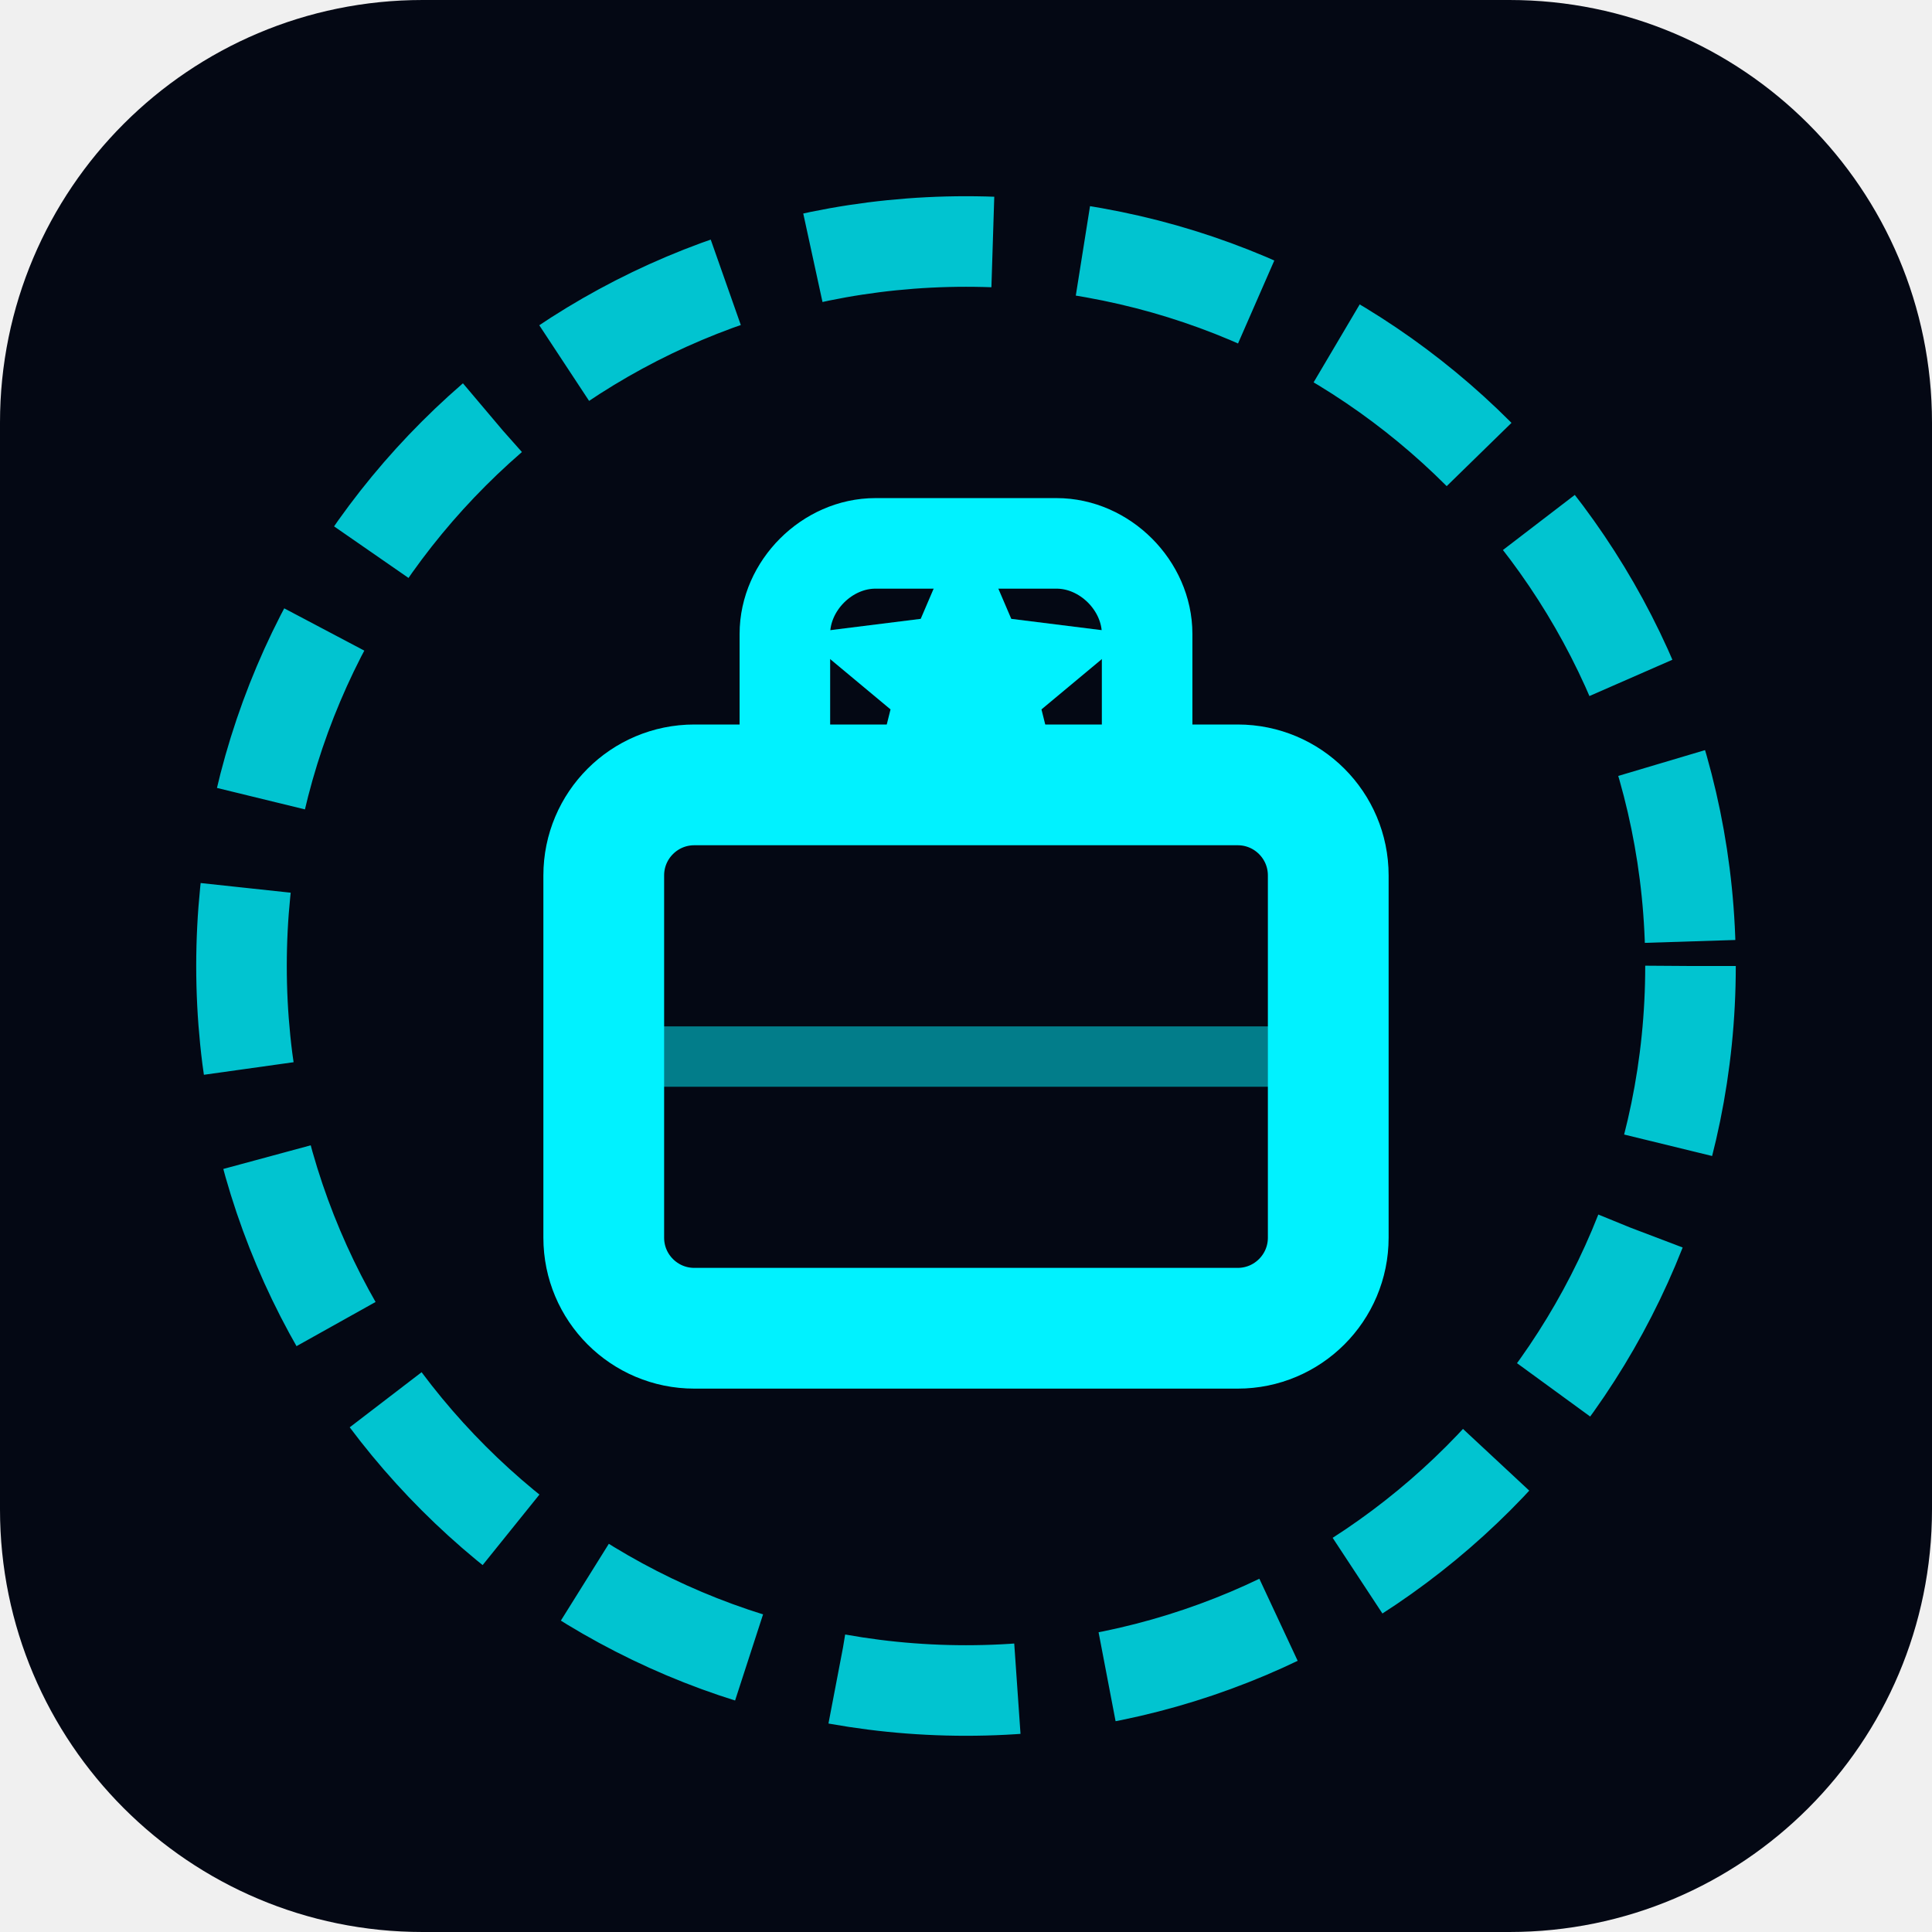
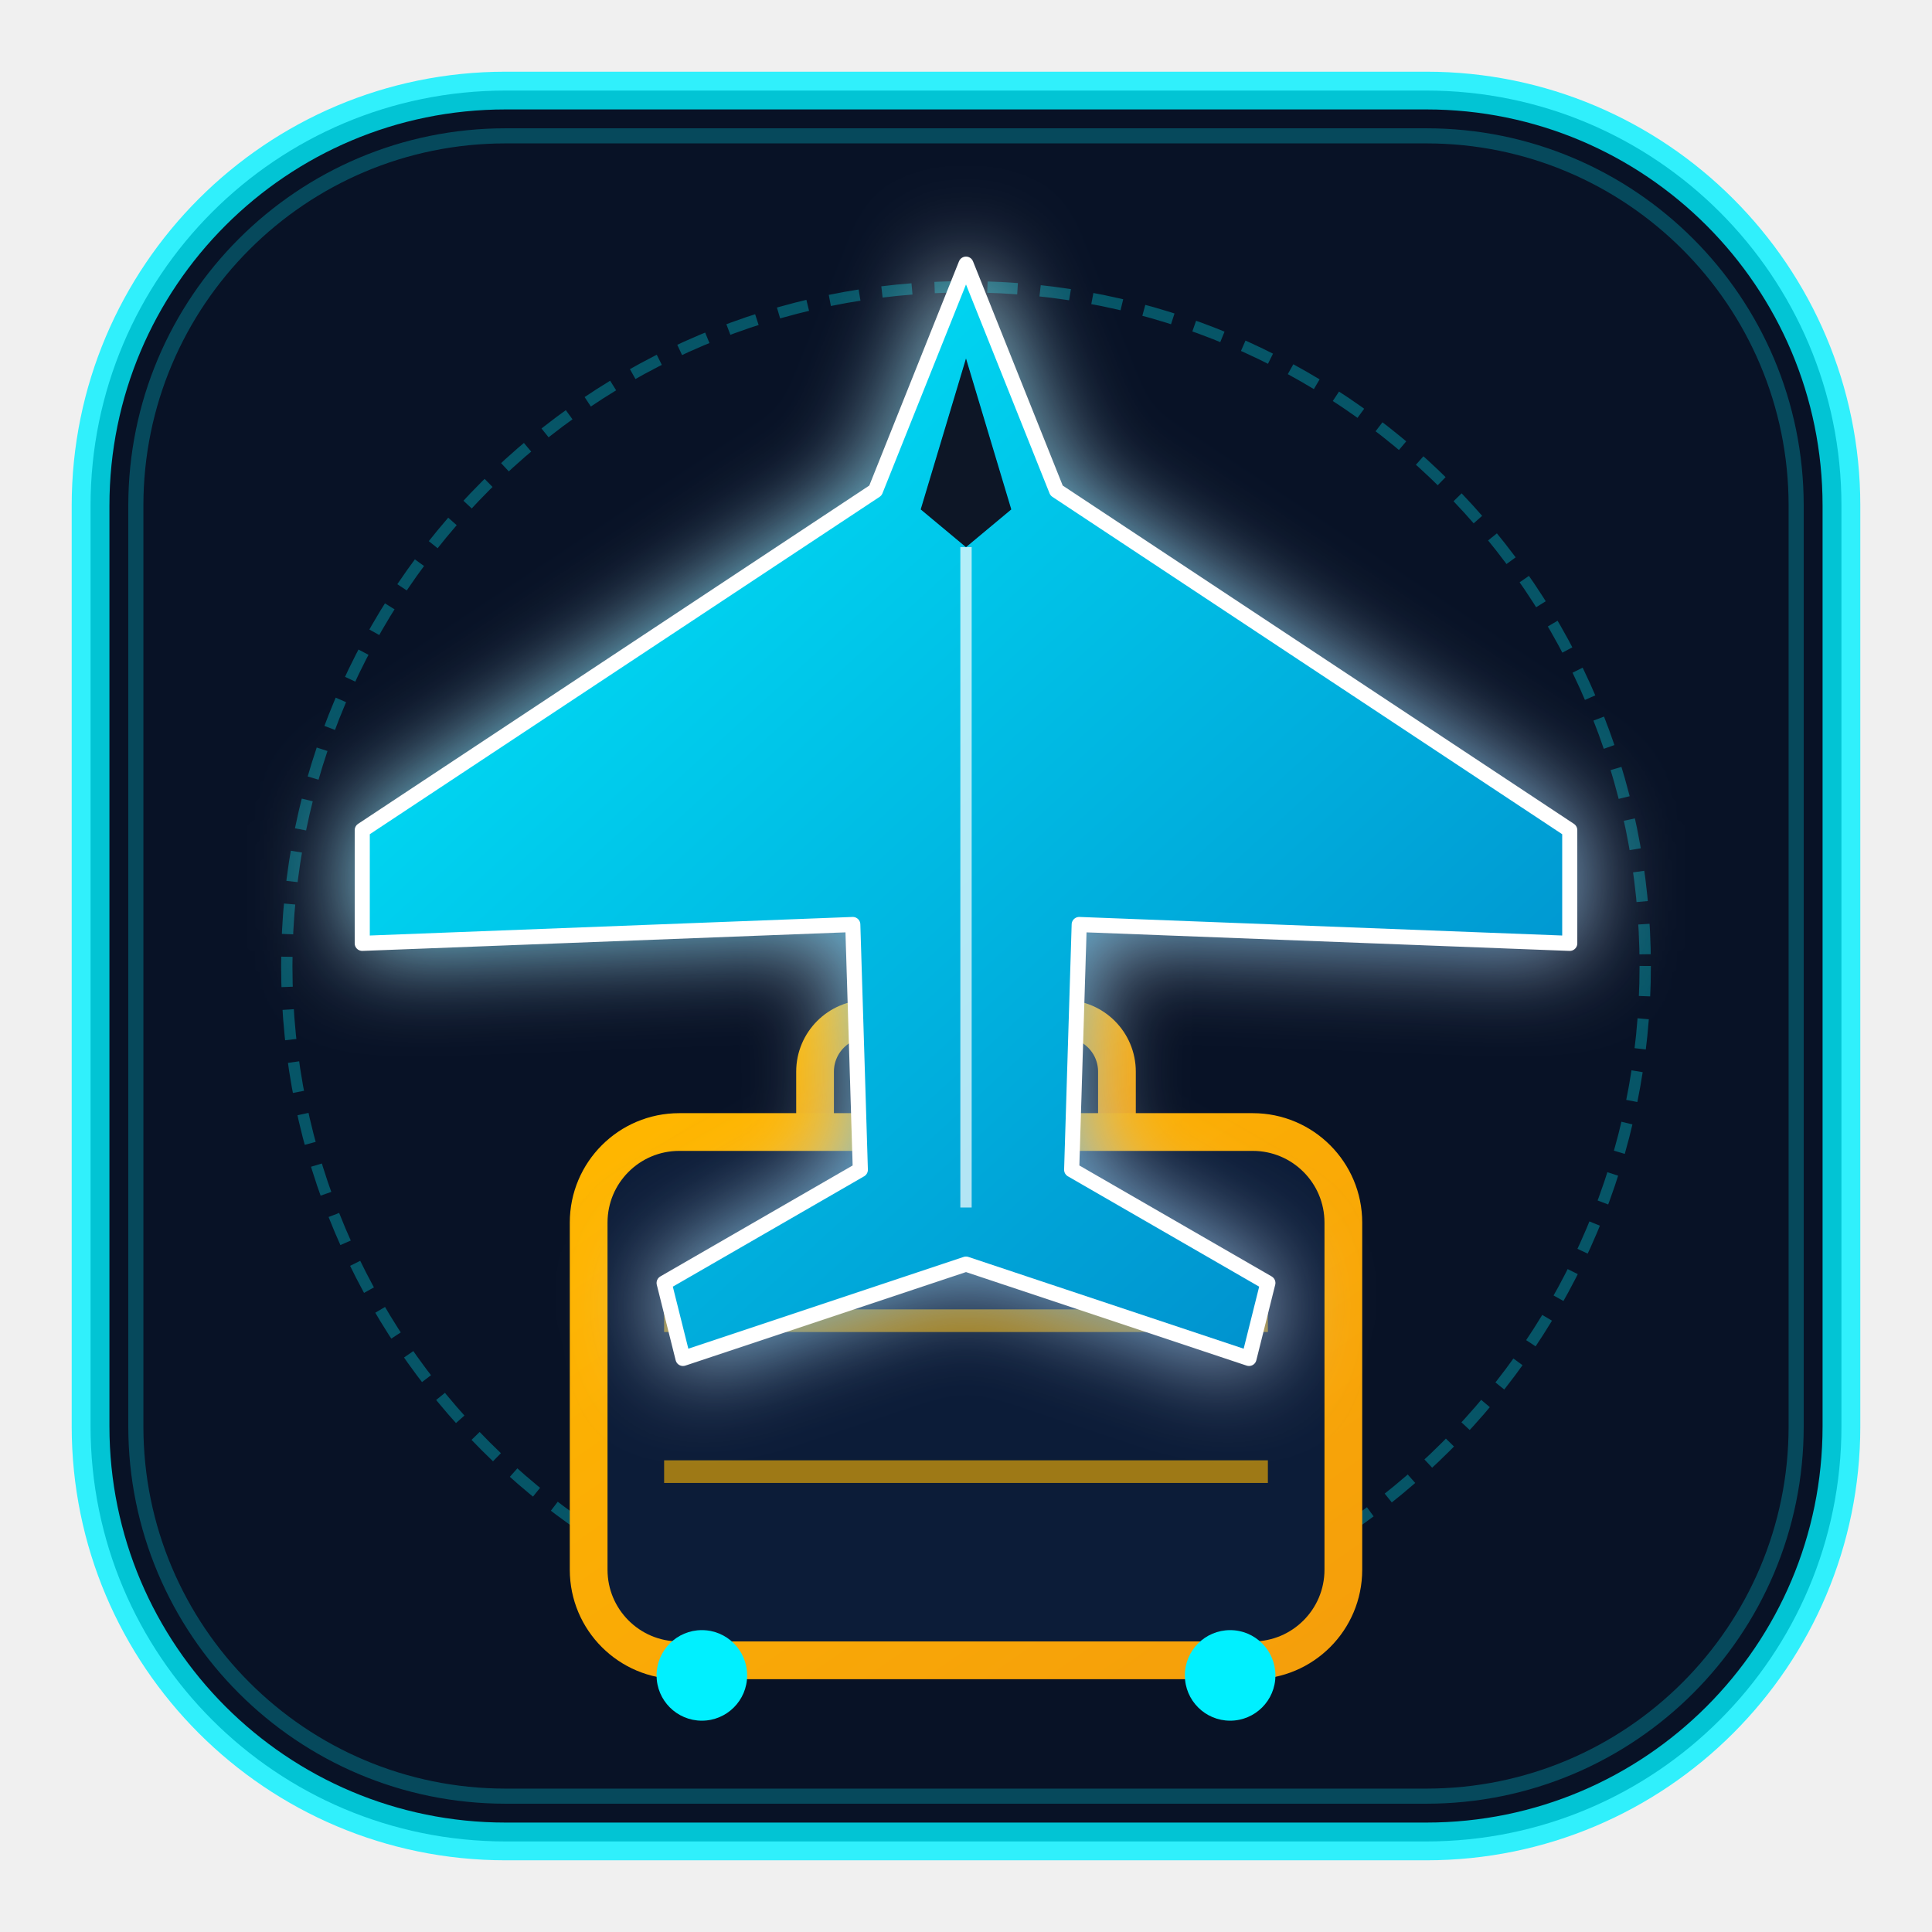
- <svg xmlns="http://www.w3.org/2000/svg" viewBox="0 0 32 32">
-   <style>
-     .bg { fill: #040814; }
-     .neon-ring { fill: none; stroke: #00f2ff; stroke-width: 1.5; stroke-dasharray: 3 1.5; opacity: 0.8; }
-     .luggage { fill: none; stroke: #00f2ff; stroke-width: 2; stroke-linejoin: round; }
-     .luggage-handle { fill: none; stroke: #00f2ff; stroke-width: 1.5; }
-     .plane { fill: #00f2ff; }
-     @media (prefers-color-scheme: light) {
-       .bg { fill: #f8fafc; }
-       .neon-ring { stroke: #0284c7; }
-       .luggage { stroke: #0284c7; }
-       .luggage-handle { stroke: #0284c7; }
-       .plane { fill: #0284c7; }
-     }
-   </style>
-   <rect width="32" height="32" rx="7" class="bg" />
-   <circle cx="16" cy="16" r="12" class="neon-ring" />
-   <rect x="10" y="13" width="12" height="9" rx="1.5" class="luggage" />
-   <path d="M13 13V10.5C13 9.7 13.7 9 14.5 9H17.5C18.3 9 19 9.7 19 10.5V13" class="luggage-handle" />
-   <line x1="10" y1="17.5" x2="22" y2="17.5" class="luggage" style="stroke-width: 1; opacity: 0.5;" />
-   <path d="M16 5 L17.5 8.5 L21.5 9 L18.5 11.5 L19.5 15.5 L16 13.5 L12.5 15.5 L13.5 11.5 L10.5 9 L14.5 8.5 Z" class="plane" style="transform: scale(0.5) translate(16px, 12px); transform-origin: center;" />
+ <svg xmlns="http://www.w3.org/2000/svg" viewBox="0 0 512 512">
+   <defs>
+     <linearGradient id="planeGrad" x1="0%" y1="0%" x2="100%" y2="100%">
+       <stop offset="0%" stop-color="#00f0ff" />
+       <stop offset="100%" stop-color="#0284c7" />
+     </linearGradient>
+     <linearGradient id="luggageGrad" x1="0%" y1="0%" x2="100%" y2="100%">
+       <stop offset="0%" stop-color="#ffb700" />
+       <stop offset="100%" stop-color="#f59e0b" />
+     </linearGradient>
+     <filter id="neonGlow" x="-20%" y="-20%" width="140%" height="140%">
+       <feGaussianBlur stdDeviation="12" result="blur" />
+       <feComposite in="SourceGraphic" in2="blur" operator="over" />
+     </filter>
+   </defs>
+   <rect x="24" y="24" width="464" height="464" rx="110" fill="#081226" stroke="#00f0ff" stroke-width="10" stroke-opacity="0.8" />
+   <rect x="36" y="36" width="440" height="440" rx="98" fill="none" stroke="#00f0ff" stroke-width="4" stroke-opacity="0.25" />
+   <circle cx="256" cy="256" r="180" fill="none" stroke="#00f0ff" stroke-width="3" stroke-dasharray="8 6" stroke-opacity="0.3" />
+   <rect x="216" y="270" width="80" height="40" rx="14" fill="none" stroke="url(#luggageGrad)" stroke-width="10" />
+   <rect x="156" y="300" width="200" height="140" rx="24" fill="#0c1c38" stroke="url(#luggageGrad)" stroke-width="10" />
+   <line x1="176" y1="350" x2="336" y2="350" stroke="#ffb700" stroke-width="6" stroke-opacity="0.6" />
+   <line x1="176" y1="390" x2="336" y2="390" stroke="#ffb700" stroke-width="6" stroke-opacity="0.6" />
+   <circle cx="186" cy="444" r="12" fill="#00f0ff" />
+   <circle cx="326" cy="444" r="12" fill="#00f0ff" />
+   <g filter="url(#neonGlow)">
+     <path d="M 256 70               L 280 130               L 416 220               L 416 250               L 286 245               L 284 310               L 336 340               L 331 360               L 256 335               L 181 360               L 176 340               L 228 310               L 226 245               L 96 250               L 96 220               L 232 130 Z" fill="url(#planeGrad)" stroke="#ffffff" stroke-width="4" stroke-linejoin="round" />
+     <polygon points="256,95 268,135 256,145 244,135" fill="#081226" />
+     <line x1="256" y1="145" x2="256" y2="320" stroke="#ffffff" stroke-width="3" stroke-opacity="0.7" />
+   </g>
</svg>
